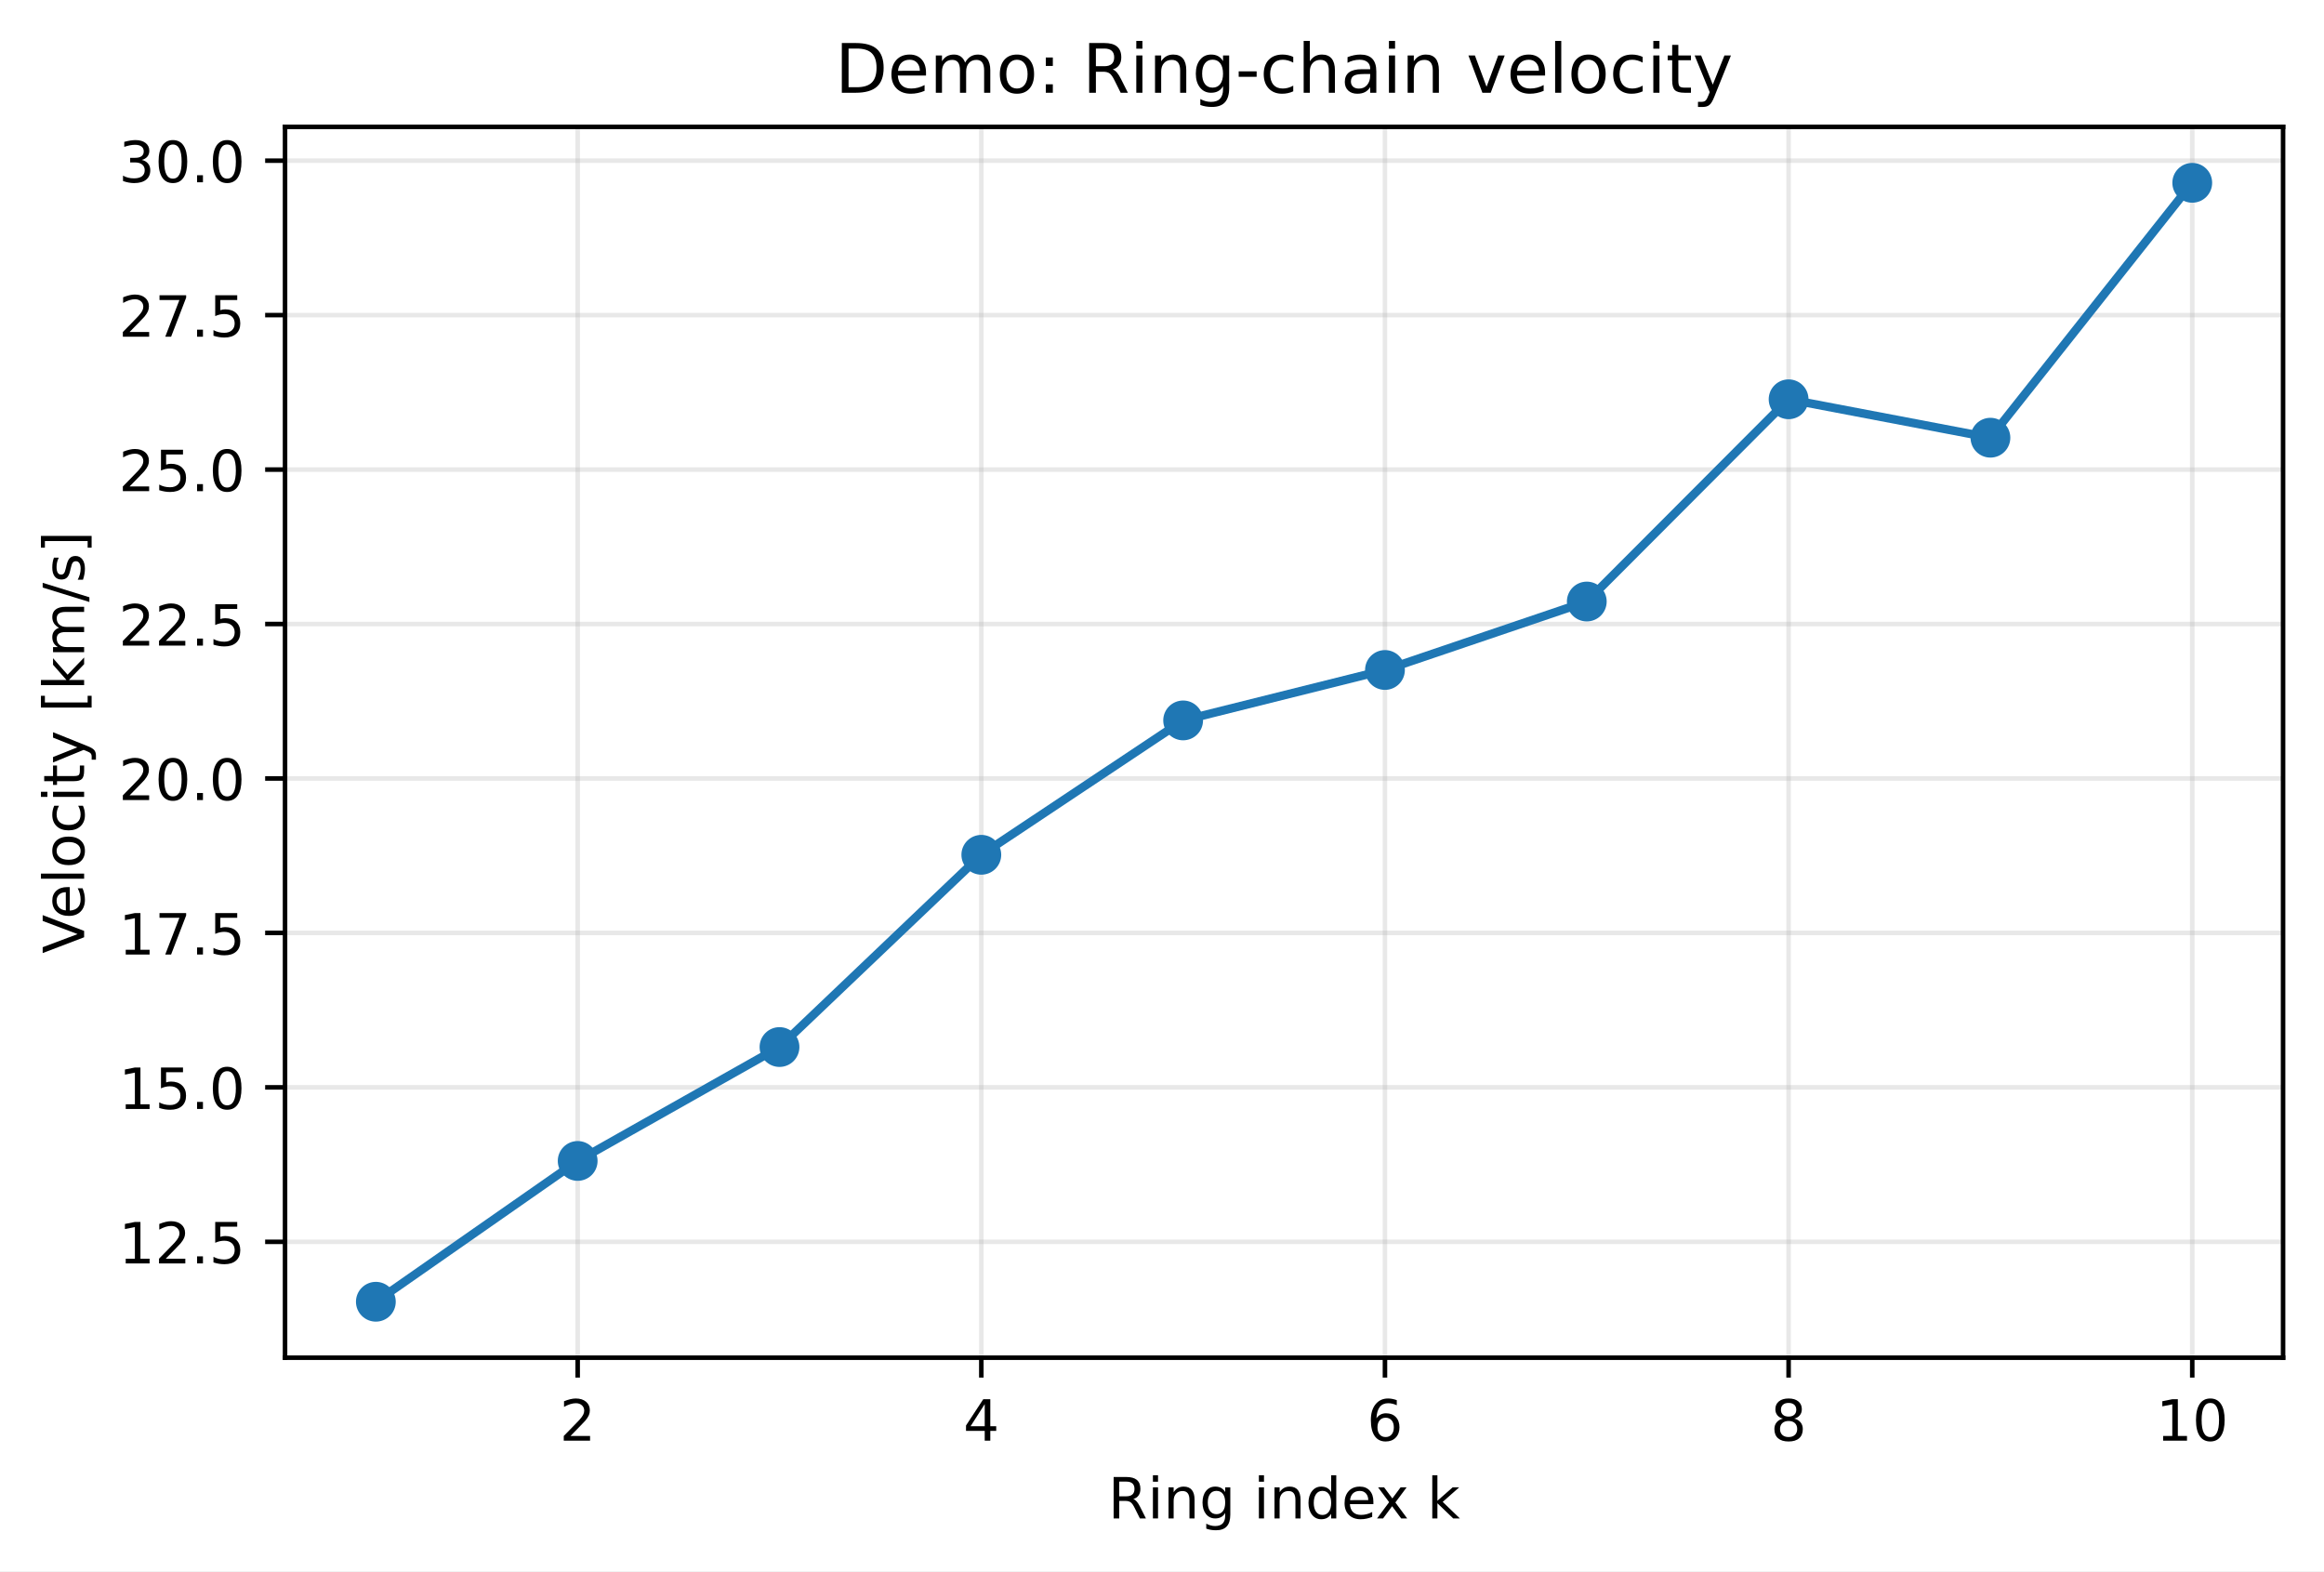
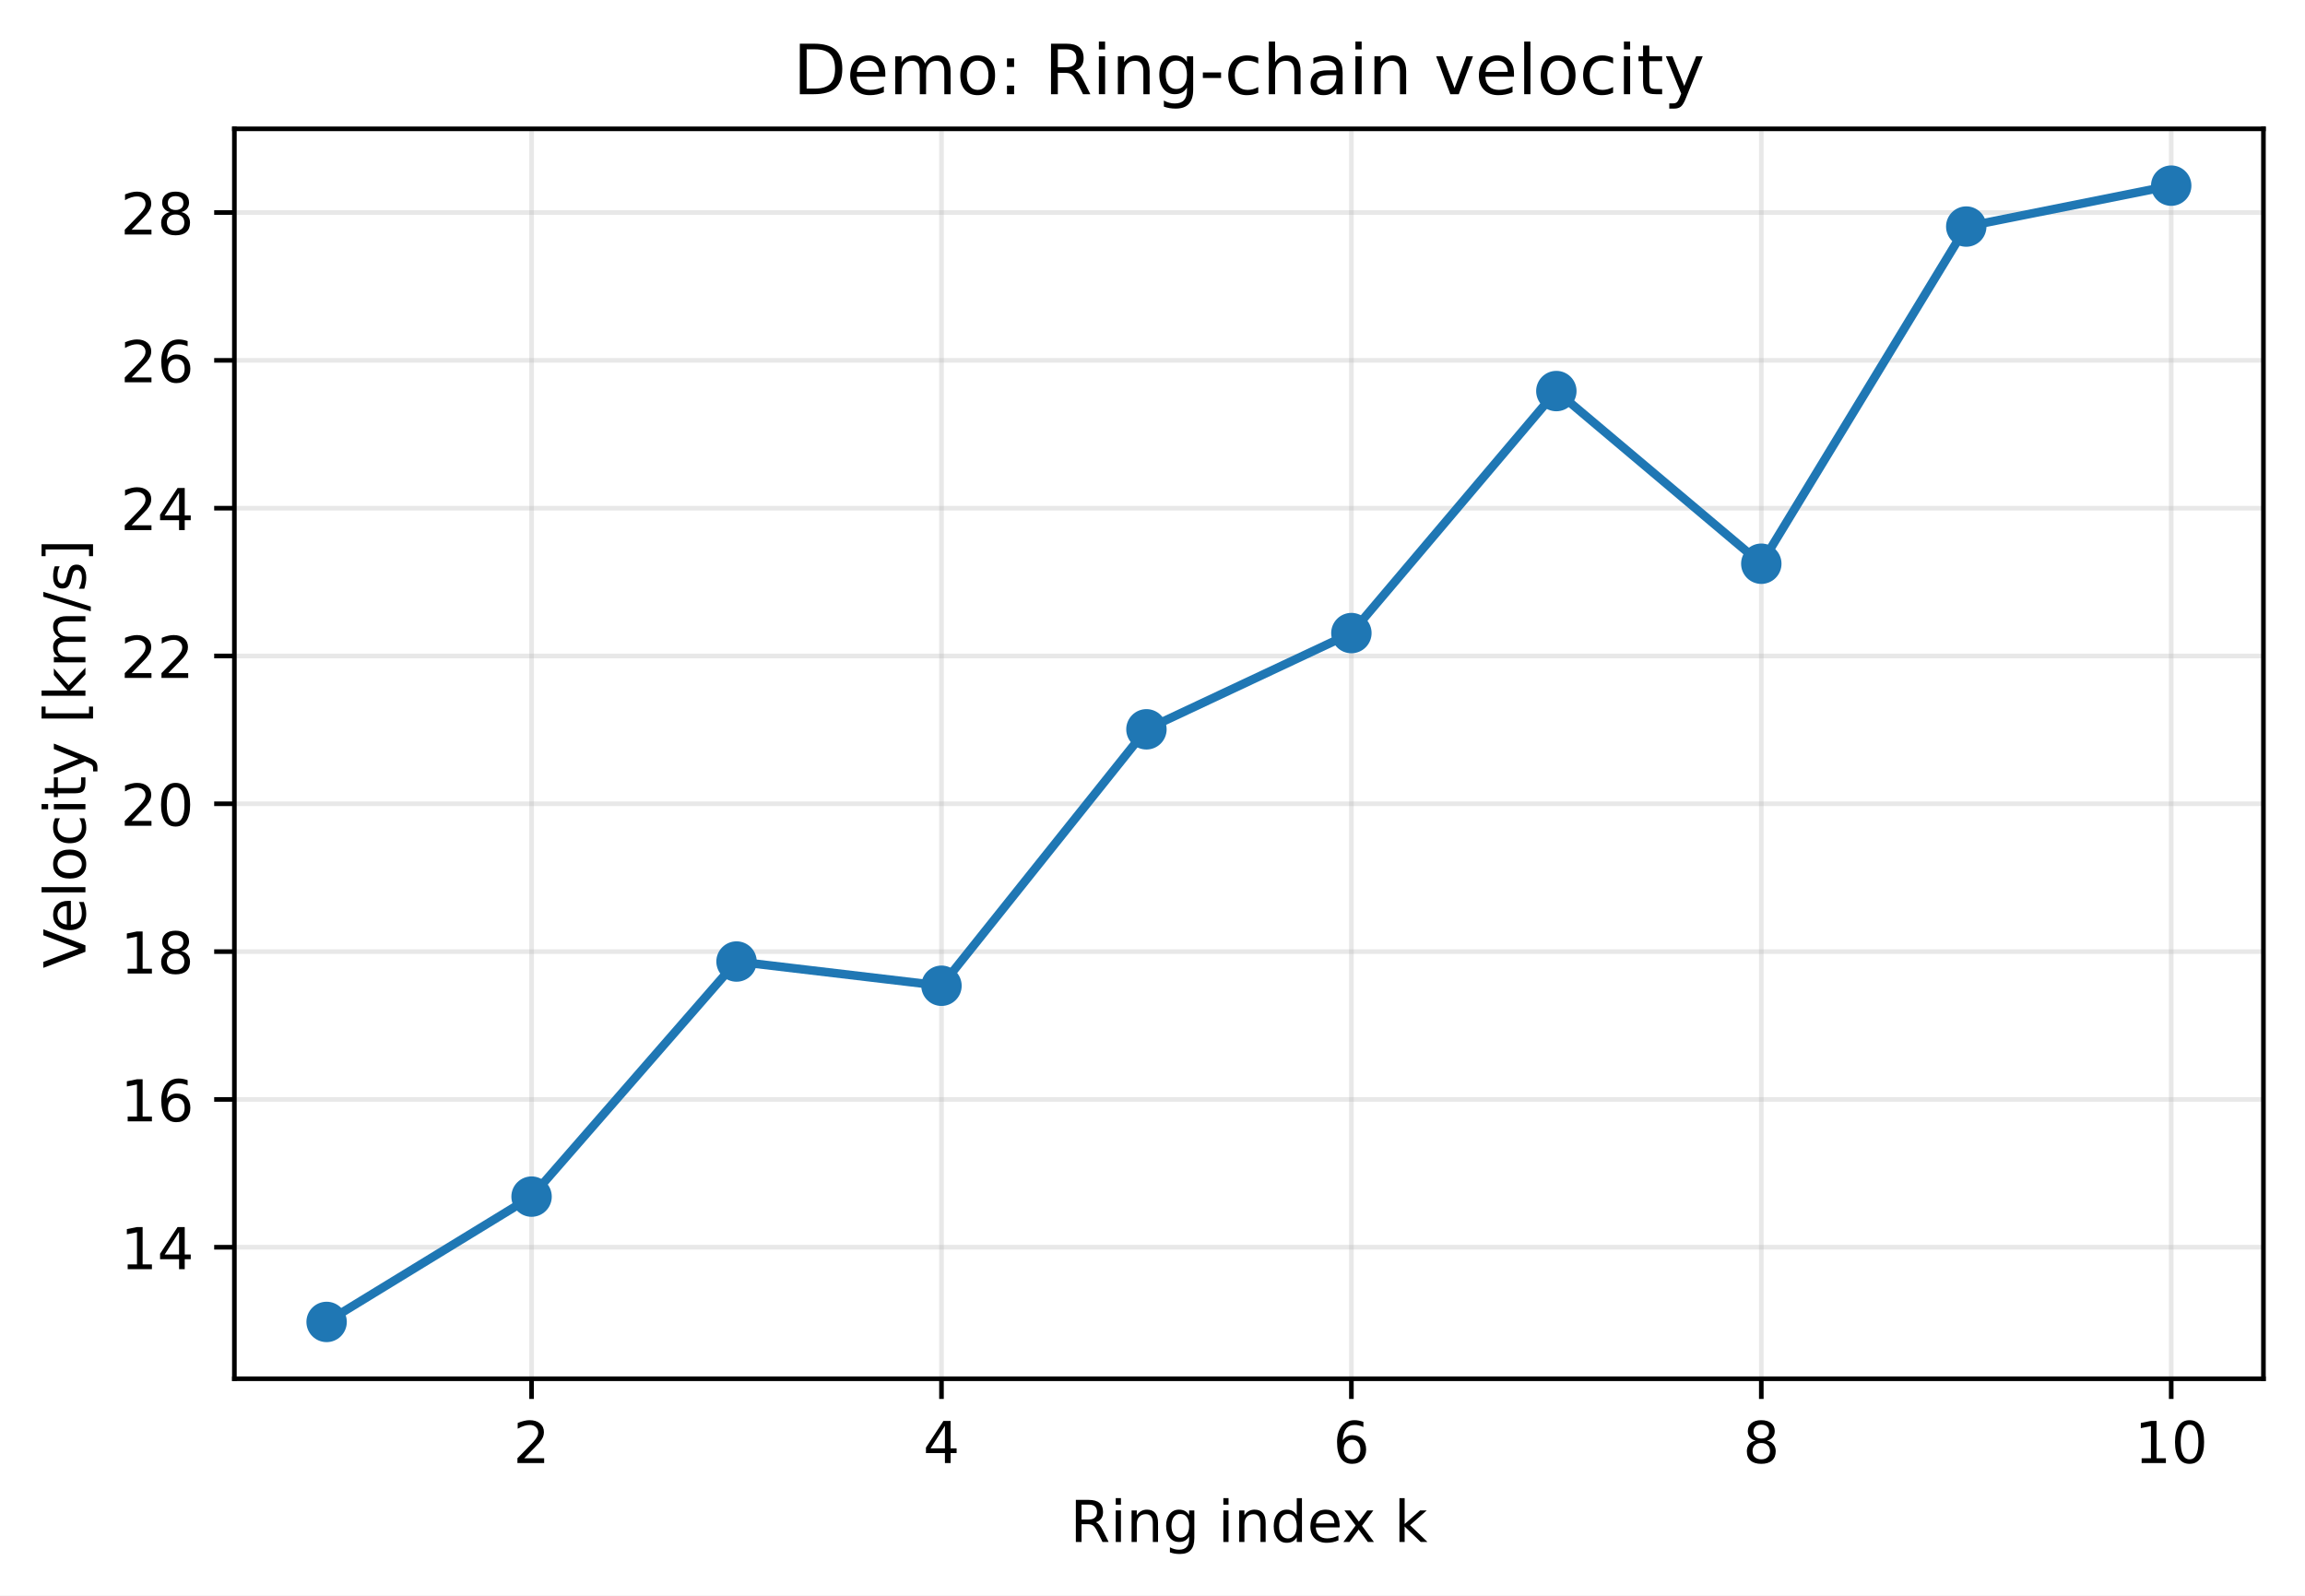
- <svg xmlns="http://www.w3.org/2000/svg" xmlns:xlink="http://www.w3.org/1999/xlink" width="408.84pt" height="276.396pt" viewBox="0 0 408.84 276.396" version="1.1">
+ <svg xmlns="http://www.w3.org/2000/svg" xmlns:xlink="http://www.w3.org/1999/xlink" width="399.299pt" height="276.396pt" viewBox="0 0 399.299 276.396" version="1.1">
  <defs>
    <style type="text/css">*{stroke-linejoin: round; stroke-linecap: butt}</style>
  </defs>
  <g id="figure_1">
    <g id="patch_1">
-       <path d="M 0 276.396  L 408.84 276.396  L 408.84 0  L 0 0  z " style="fill: #ffffff" />
+       <path d="M 0 276.396  L 399.299 276.396  L 399.299 0  L 0 0  z " style="fill: #ffffff" />
    </g>
    <g id="axes_1">
      <g id="patch_2">
-         <path d="M 50.144 238.84  L 401.64 238.84  L 401.64 22.318  L 50.144 22.318  z " style="fill: #ffffff" />
+         <path d="M 40.603 238.84  L 392.099 238.84  L 392.099 22.318  L 40.603 22.318  z " style="fill: #ffffff" />
      </g>
      <g id="matplotlib.axis_1">
        <g id="xtick_1">
          <g id="line2d_1">
-             <path d="M 101.625 238.84  L 101.625 22.318  " clip-path="url(#pa700473823)" style="fill: none; stroke: #b0b0b0; stroke-opacity: 0.3; stroke-width: 0.8; stroke-linecap: square" />
+             <path d="M 92.085 238.84  L 92.085 22.318  " clip-path="url(#p9fbca613fb)" style="fill: none; stroke: #b0b0b0; stroke-opacity: 0.3; stroke-width: 0.8; stroke-linecap: square" />
          </g>
          <g id="line2d_2">
            <defs>
-               <path id="mc3b7e696bf" d="M 0 0  L 0 3.5  " style="stroke: #000000; stroke-width: 0.8" />
+               <path id="m6b1c824177" d="M 0 0  L 0 3.5  " style="stroke: #000000; stroke-width: 0.8" />
            </defs>
            <g>
-               <use xlink:href="#mc3b7e696bf" x="101.625" y="238.84" style="stroke: #000000; stroke-width: 0.8" />
+               <use xlink:href="#m6b1c824177" x="92.085" y="238.84" style="stroke: #000000; stroke-width: 0.8" />
            </g>
          </g>
          <g id="text_1">
-             <g transform="translate(98.44425 253.4381) scale(0.1 -0.1)">
+             <g transform="translate(88.90362 253.4381) scale(0.1 -0.1)">
              <defs>
                <path id="DejaVuSans-32" d="M 1228 531  L 3431 531  L 3431 0  L 469 0  L 469 531  Q 828 903 1448 1529  Q 2069 2156 2228 2338  Q 2531 2678 2651 2914  Q 2772 3150 2772 3378  Q 2772 3750 2511 3984  Q 2250 4219 1831 4219  Q 1534 4219 1204 4116  Q 875 4013 500 3803  L 500 4441  Q 881 4594 1212 4672  Q 1544 4750 1819 4750  Q 2544 4750 2975 4387  Q 3406 4025 3406 3419  Q 3406 3131 3298 2873  Q 3191 2616 2906 2266  Q 2828 2175 2409 1742  Q 1991 1309 1228 531  z " transform="scale(0.015625)" />
              </defs>
              <use xlink:href="#DejaVuSans-32" />
            </g>
          </g>
        </g>
        <g id="xtick_2">
          <g id="line2d_3">
-             <path d="M 172.635 238.84  L 172.635 22.318  " clip-path="url(#pa700473823)" style="fill: none; stroke: #b0b0b0; stroke-opacity: 0.3; stroke-width: 0.8; stroke-linecap: square" />
+             <path d="M 163.094 238.84  L 163.094 22.318  " clip-path="url(#p9fbca613fb)" style="fill: none; stroke: #b0b0b0; stroke-opacity: 0.3; stroke-width: 0.8; stroke-linecap: square" />
          </g>
          <g id="line2d_4">
            <g>
-               <use xlink:href="#mc3b7e696bf" x="172.635" y="238.84" style="stroke: #000000; stroke-width: 0.8" />
+               <use xlink:href="#m6b1c824177" x="163.094" y="238.84" style="stroke: #000000; stroke-width: 0.8" />
            </g>
          </g>
          <g id="text_2">
-             <g transform="translate(169.4536 253.4381) scale(0.1 -0.1)">
+             <g transform="translate(159.9129 253.4381) scale(0.1 -0.1)">
              <defs>
                <path id="DejaVuSans-34" d="M 2419 4116  L 825 1625  L 2419 1625  L 2419 4116  z M 2253 4666  L 3047 4666  L 3047 1625  L 3713 1625  L 3713 1100  L 3047 1100  L 3047 0  L 2419 0  L 2419 1100  L 313 1100  L 313 1709  L 2253 4666  z " transform="scale(0.015625)" />
              </defs>
              <use xlink:href="#DejaVuSans-34" />
            </g>
          </g>
        </g>
        <g id="xtick_3">
          <g id="line2d_5">
-             <path d="M 243.644 238.84  L 243.644 22.318  " clip-path="url(#pa700473823)" style="fill: none; stroke: #b0b0b0; stroke-opacity: 0.3; stroke-width: 0.8; stroke-linecap: square" />
+             <path d="M 234.103 238.84  L 234.103 22.318  " clip-path="url(#p9fbca613fb)" style="fill: none; stroke: #b0b0b0; stroke-opacity: 0.3; stroke-width: 0.8; stroke-linecap: square" />
          </g>
          <g id="line2d_6">
            <g>
-               <use xlink:href="#mc3b7e696bf" x="243.644" y="238.84" style="stroke: #000000; stroke-width: 0.8" />
+               <use xlink:href="#m6b1c824177" x="234.103" y="238.84" style="stroke: #000000; stroke-width: 0.8" />
            </g>
          </g>
          <g id="text_3">
-             <g transform="translate(240.4629 253.4381) scale(0.1 -0.1)">
+             <g transform="translate(230.9222 253.4381) scale(0.1 -0.1)">
              <defs>
                <path id="DejaVuSans-36" d="M 2113 2584  Q 1688 2584 1439 2293  Q 1191 2003 1191 1497  Q 1191 994 1439 701  Q 1688 409 2113 409  Q 2538 409 2786 701  Q 3034 994 3034 1497  Q 3034 2003 2786 2293  Q 2538 2584 2113 2584  z M 3366 4563  L 3366 3988  Q 3128 4100 2886 4159  Q 2644 4219 2406 4219  Q 1781 4219 1451 3797  Q 1122 3375 1075 2522  Q 1259 2794 1537 2939  Q 1816 3084 2150 3084  Q 2853 3084 3261 2657  Q 3669 2231 3669 1497  Q 3669 778 3244 343  Q 2819 -91 2113 -91  Q 1303 -91 875 529  Q 447 1150 447 2328  Q 447 3434 972 4092  Q 1497 4750 2381 4750  Q 2619 4750 2861 4703  Q 3103 4656 3366 4563  z " transform="scale(0.015625)" />
              </defs>
              <use xlink:href="#DejaVuSans-36" />
            </g>
          </g>
        </g>
        <g id="xtick_4">
          <g id="line2d_7">
-             <path d="M 314.653 238.84  L 314.653 22.318  " clip-path="url(#pa700473823)" style="fill: none; stroke: #b0b0b0; stroke-opacity: 0.3; stroke-width: 0.8; stroke-linecap: square" />
+             <path d="M 305.113 238.84  L 305.113 22.318  " clip-path="url(#p9fbca613fb)" style="fill: none; stroke: #b0b0b0; stroke-opacity: 0.3; stroke-width: 0.8; stroke-linecap: square" />
          </g>
          <g id="line2d_8">
            <g>
-               <use xlink:href="#mc3b7e696bf" x="314.653" y="238.84" style="stroke: #000000; stroke-width: 0.8" />
+               <use xlink:href="#m6b1c824177" x="305.113" y="238.84" style="stroke: #000000; stroke-width: 0.8" />
            </g>
          </g>
          <g id="text_4">
-             <g transform="translate(311.4722 253.4381) scale(0.1 -0.1)">
+             <g transform="translate(301.9315 253.4381) scale(0.1 -0.1)">
              <defs>
                <path id="DejaVuSans-38" d="M 2034 2216  Q 1584 2216 1326 1975  Q 1069 1734 1069 1313  Q 1069 891 1326 650  Q 1584 409 2034 409  Q 2484 409 2743 651  Q 3003 894 3003 1313  Q 3003 1734 2745 1975  Q 2488 2216 2034 2216  z M 1403 2484  Q 997 2584 770 2862  Q 544 3141 544 3541  Q 544 4100 942 4425  Q 1341 4750 2034 4750  Q 2731 4750 3128 4425  Q 3525 4100 3525 3541  Q 3525 3141 3298 2862  Q 3072 2584 2669 2484  Q 3125 2378 3379 2068  Q 3634 1759 3634 1313  Q 3634 634 3220 271  Q 2806 -91 2034 -91  Q 1263 -91 848 271  Q 434 634 434 1313  Q 434 1759 690 2068  Q 947 2378 1403 2484  z M 1172 3481  Q 1172 3119 1398 2916  Q 1625 2713 2034 2713  Q 2441 2713 2670 2916  Q 2900 3119 2900 3481  Q 2900 3844 2670 4047  Q 2441 4250 2034 4250  Q 1625 4250 1398 4047  Q 1172 3844 1172 3481  z " transform="scale(0.015625)" />
              </defs>
              <use xlink:href="#DejaVuSans-38" />
            </g>
          </g>
        </g>
        <g id="xtick_5">
          <g id="line2d_9">
-             <path d="M 385.663 238.84  L 385.663 22.318  " clip-path="url(#pa700473823)" style="fill: none; stroke: #b0b0b0; stroke-opacity: 0.3; stroke-width: 0.8; stroke-linecap: square" />
+             <path d="M 376.122 238.84  L 376.122 22.318  " clip-path="url(#p9fbca613fb)" style="fill: none; stroke: #b0b0b0; stroke-opacity: 0.3; stroke-width: 0.8; stroke-linecap: square" />
          </g>
          <g id="line2d_10">
            <g>
-               <use xlink:href="#mc3b7e696bf" x="385.663" y="238.84" style="stroke: #000000; stroke-width: 0.8" />
+               <use xlink:href="#m6b1c824177" x="376.122" y="238.84" style="stroke: #000000; stroke-width: 0.8" />
            </g>
          </g>
          <g id="text_5">
-             <g transform="translate(379.3002 253.4381) scale(0.1 -0.1)">
+             <g transform="translate(369.7596 253.4381) scale(0.1 -0.1)">
              <defs>
                <path id="DejaVuSans-31" d="M 794 531  L 1825 531  L 1825 4091  L 703 3866  L 703 4441  L 1819 4666  L 2450 4666  L 2450 531  L 3481 531  L 3481 0  L 794 0  L 794 531  z " transform="scale(0.015625)" />
                <path id="DejaVuSans-30" d="M 2034 4250  Q 1547 4250 1301 3770  Q 1056 3291 1056 2328  Q 1056 1369 1301 889  Q 1547 409 2034 409  Q 2525 409 2770 889  Q 3016 1369 3016 2328  Q 3016 3291 2770 3770  Q 2525 4250 2034 4250  z M 2034 4750  Q 2819 4750 3233 4129  Q 3647 3509 3647 2328  Q 3647 1150 3233 529  Q 2819 -91 2034 -91  Q 1250 -91 836 529  Q 422 1150 422 2328  Q 422 3509 836 4129  Q 1250 4750 2034 4750  z " transform="scale(0.015625)" />
              </defs>
              <use xlink:href="#DejaVuSans-31" />
              <use xlink:href="#DejaVuSans-30" transform="translate(63.62305 0)" />
            </g>
          </g>
        </g>
        <g id="text_6">
-           <g transform="translate(194.9316 267.1163) scale(0.1 -0.1)">
+           <g transform="translate(185.391 267.1163) scale(0.1 -0.1)">
            <defs>
              <path id="DejaVuSans-52" d="M 2841 2188  Q 3044 2119 3236 1894  Q 3428 1669 3622 1275  L 4263 0  L 3584 0  L 2988 1197  Q 2756 1666 2539 1819  Q 2322 1972 1947 1972  L 1259 1972  L 1259 0  L 628 0  L 628 4666  L 2053 4666  Q 2853 4666 3247 4331  Q 3641 3997 3641 3322  Q 3641 2881 3436 2590  Q 3231 2300 2841 2188  z M 1259 4147  L 1259 2491  L 2053 2491  Q 2509 2491 2742 2702  Q 2975 2913 2975 3322  Q 2975 3731 2742 3939  Q 2509 4147 2053 4147  L 1259 4147  z " transform="scale(0.015625)" />
              <path id="DejaVuSans-69" d="M 603 3500  L 1178 3500  L 1178 0  L 603 0  L 603 3500  z M 603 4863  L 1178 4863  L 1178 4134  L 603 4134  L 603 4863  z " transform="scale(0.015625)" />
              <path id="DejaVuSans-6e" d="M 3513 2113  L 3513 0  L 2938 0  L 2938 2094  Q 2938 2591 2744 2837  Q 2550 3084 2163 3084  Q 1697 3084 1428 2787  Q 1159 2491 1159 1978  L 1159 0  L 581 0  L 581 3500  L 1159 3500  L 1159 2956  Q 1366 3272 1645 3428  Q 1925 3584 2291 3584  Q 2894 3584 3203 3211  Q 3513 2838 3513 2113  z " transform="scale(0.015625)" />
              <path id="DejaVuSans-67" d="M 2906 1791  Q 2906 2416 2648 2759  Q 2391 3103 1925 3103  Q 1463 3103 1205 2759  Q 947 2416 947 1791  Q 947 1169 1205 825  Q 1463 481 1925 481  Q 2391 481 2648 825  Q 2906 1169 2906 1791  z M 3481 434  Q 3481 -459 3084 -895  Q 2688 -1331 1869 -1331  Q 1566 -1331 1297 -1286  Q 1028 -1241 775 -1147  L 775 -588  Q 1028 -725 1275 -790  Q 1522 -856 1778 -856  Q 2344 -856 2625 -561  Q 2906 -266 2906 331  L 2906 616  Q 2728 306 2450 153  Q 2172 0 1784 0  Q 1141 0 747 490  Q 353 981 353 1791  Q 353 2603 747 3093  Q 1141 3584 1784 3584  Q 2172 3584 2450 3431  Q 2728 3278 2906 2969  L 2906 3500  L 3481 3500  L 3481 434  z " transform="scale(0.015625)" />
              <path id="DejaVuSans-20" transform="scale(0.015625)" />
              <path id="DejaVuSans-64" d="M 2906 2969  L 2906 4863  L 3481 4863  L 3481 0  L 2906 0  L 2906 525  Q 2725 213 2448 61  Q 2172 -91 1784 -91  Q 1150 -91 751 415  Q 353 922 353 1747  Q 353 2572 751 3078  Q 1150 3584 1784 3584  Q 2172 3584 2448 3432  Q 2725 3281 2906 2969  z M 947 1747  Q 947 1113 1208 752  Q 1469 391 1925 391  Q 2381 391 2643 752  Q 2906 1113 2906 1747  Q 2906 2381 2643 2742  Q 2381 3103 1925 3103  Q 1469 3103 1208 2742  Q 947 2381 947 1747  z " transform="scale(0.015625)" />
              <path id="DejaVuSans-65" d="M 3597 1894  L 3597 1613  L 953 1613  Q 991 1019 1311 708  Q 1631 397 2203 397  Q 2534 397 2845 478  Q 3156 559 3463 722  L 3463 178  Q 3153 47 2828 -22  Q 2503 -91 2169 -91  Q 1331 -91 842 396  Q 353 884 353 1716  Q 353 2575 817 3079  Q 1281 3584 2069 3584  Q 2775 3584 3186 3129  Q 3597 2675 3597 1894  z M 3022 2063  Q 3016 2534 2758 2815  Q 2500 3097 2075 3097  Q 1594 3097 1305 2825  Q 1016 2553 972 2059  L 3022 2063  z " transform="scale(0.015625)" />
              <path id="DejaVuSans-78" d="M 3513 3500  L 2247 1797  L 3578 0  L 2900 0  L 1881 1375  L 863 0  L 184 0  L 1544 1831  L 300 3500  L 978 3500  L 1906 2253  L 2834 3500  L 3513 3500  z " transform="scale(0.015625)" />
              <path id="DejaVuSans-6b" d="M 581 4863  L 1159 4863  L 1159 1991  L 2875 3500  L 3609 3500  L 1753 1863  L 3688 0  L 2938 0  L 1159 1709  L 1159 0  L 581 0  L 581 4863  z " transform="scale(0.015625)" />
            </defs>
            <use xlink:href="#DejaVuSans-52" />
            <use xlink:href="#DejaVuSans-69" transform="translate(69.48242 0)" />
            <use xlink:href="#DejaVuSans-6e" transform="translate(97.26562 0)" />
            <use xlink:href="#DejaVuSans-67" transform="translate(160.6445 0)" />
            <use xlink:href="#DejaVuSans-20" transform="translate(224.1211 0)" />
            <use xlink:href="#DejaVuSans-69" transform="translate(255.9082 0)" />
            <use xlink:href="#DejaVuSans-6e" transform="translate(283.6914 0)" />
            <use xlink:href="#DejaVuSans-64" transform="translate(347.0703 0)" />
            <use xlink:href="#DejaVuSans-65" transform="translate(410.5469 0)" />
            <use xlink:href="#DejaVuSans-78" transform="translate(470.3203 0)" />
            <use xlink:href="#DejaVuSans-20" transform="translate(529.5 0)" />
            <use xlink:href="#DejaVuSans-6b" transform="translate(561.2871 0)" />
          </g>
        </g>
      </g>
      <g id="matplotlib.axis_2">
        <g id="ytick_1">
          <g id="line2d_11">
-             <path d="M 50.144 218.454  L 401.64 218.454  " clip-path="url(#pa700473823)" style="fill: none; stroke: #b0b0b0; stroke-opacity: 0.3; stroke-width: 0.8; stroke-linecap: square" />
+             <path d="M 40.603 216.058  L 392.099 216.058  " clip-path="url(#p9fbca613fb)" style="fill: none; stroke: #b0b0b0; stroke-opacity: 0.3; stroke-width: 0.8; stroke-linecap: square" />
          </g>
          <g id="line2d_12">
            <defs>
-               <path id="m681061e284" d="M 0 0  L -3.5 0  " style="stroke: #000000; stroke-width: 0.8" />
+               <path id="m871711aeae" d="M 0 0  L -3.5 0  " style="stroke: #000000; stroke-width: 0.8" />
            </defs>
            <g>
-               <use xlink:href="#m681061e284" x="50.144" y="218.454" style="stroke: #000000; stroke-width: 0.8" />
+               <use xlink:href="#m871711aeae" x="40.603" y="216.058" style="stroke: #000000; stroke-width: 0.8" />
            </g>
          </g>
          <g id="text_7">
-             <g transform="translate(20.87813 222.2533) scale(0.1 -0.1)">
-               <defs>
-                 <path id="DejaVuSans-2e" d="M 684 794  L 1344 794  L 1344 0  L 684 0  L 684 794  z " transform="scale(0.015625)" />
-                 <path id="DejaVuSans-35" d="M 691 4666  L 3169 4666  L 3169 4134  L 1269 4134  L 1269 2991  Q 1406 3038 1543 3061  Q 1681 3084 1819 3084  Q 2600 3084 3056 2656  Q 3513 2228 3513 1497  Q 3513 744 3044 326  Q 2575 -91 1722 -91  Q 1428 -91 1123 -41  Q 819 9 494 109  L 494 744  Q 775 591 1075 516  Q 1375 441 1709 441  Q 2250 441 2565 725  Q 2881 1009 2881 1497  Q 2881 1984 2565 2268  Q 2250 2553 1709 2553  Q 1456 2553 1204 2497  Q 953 2441 691 2322  L 691 4666  z " transform="scale(0.015625)" />
-               </defs>
+             <g transform="translate(20.87813 219.8573) scale(0.1 -0.1)">
              <use xlink:href="#DejaVuSans-31" />
-               <use xlink:href="#DejaVuSans-32" transform="translate(63.62305 0)" />
-               <use xlink:href="#DejaVuSans-2e" transform="translate(127.2461 0)" />
-               <use xlink:href="#DejaVuSans-35" transform="translate(159.0332 0)" />
+               <use xlink:href="#DejaVuSans-34" transform="translate(63.62305 0)" />
            </g>
          </g>
        </g>
        <g id="ytick_2">
          <g id="line2d_13">
-             <path d="M 50.144 191.284  L 401.64 191.284  " clip-path="url(#pa700473823)" style="fill: none; stroke: #b0b0b0; stroke-opacity: 0.3; stroke-width: 0.8; stroke-linecap: square" />
+             <path d="M 40.603 190.452  L 392.099 190.452  " clip-path="url(#p9fbca613fb)" style="fill: none; stroke: #b0b0b0; stroke-opacity: 0.3; stroke-width: 0.8; stroke-linecap: square" />
          </g>
          <g id="line2d_14">
            <g>
-               <use xlink:href="#m681061e284" x="50.144" y="191.284" style="stroke: #000000; stroke-width: 0.8" />
+               <use xlink:href="#m871711aeae" x="40.603" y="190.452" style="stroke: #000000; stroke-width: 0.8" />
            </g>
          </g>
          <g id="text_8">
-             <g transform="translate(20.87813 195.0836) scale(0.1 -0.1)">
+             <g transform="translate(20.87813 194.2516) scale(0.1 -0.1)">
              <use xlink:href="#DejaVuSans-31" />
-               <use xlink:href="#DejaVuSans-35" transform="translate(63.62305 0)" />
-               <use xlink:href="#DejaVuSans-2e" transform="translate(127.2461 0)" />
-               <use xlink:href="#DejaVuSans-30" transform="translate(159.0332 0)" />
+               <use xlink:href="#DejaVuSans-36" transform="translate(63.62305 0)" />
            </g>
          </g>
        </g>
        <g id="ytick_3">
          <g id="line2d_15">
-             <path d="M 50.144 164.115  L 401.64 164.115  " clip-path="url(#pa700473823)" style="fill: none; stroke: #b0b0b0; stroke-opacity: 0.3; stroke-width: 0.8; stroke-linecap: square" />
+             <path d="M 40.603 164.847  L 392.099 164.847  " clip-path="url(#p9fbca613fb)" style="fill: none; stroke: #b0b0b0; stroke-opacity: 0.3; stroke-width: 0.8; stroke-linecap: square" />
          </g>
          <g id="line2d_16">
            <g>
-               <use xlink:href="#m681061e284" x="50.144" y="164.115" style="stroke: #000000; stroke-width: 0.8" />
+               <use xlink:href="#m871711aeae" x="40.603" y="164.847" style="stroke: #000000; stroke-width: 0.8" />
            </g>
          </g>
          <g id="text_9">
-             <g transform="translate(20.87813 167.914) scale(0.1 -0.1)">
-               <defs>
-                 <path id="DejaVuSans-37" d="M 525 4666  L 3525 4666  L 3525 4397  L 1831 0  L 1172 0  L 2766 4134  L 525 4134  L 525 4666  z " transform="scale(0.015625)" />
-               </defs>
+             <g transform="translate(20.87813 168.6459) scale(0.1 -0.1)">
              <use xlink:href="#DejaVuSans-31" />
-               <use xlink:href="#DejaVuSans-37" transform="translate(63.62305 0)" />
-               <use xlink:href="#DejaVuSans-2e" transform="translate(127.2461 0)" />
-               <use xlink:href="#DejaVuSans-35" transform="translate(159.0332 0)" />
+               <use xlink:href="#DejaVuSans-38" transform="translate(63.62305 0)" />
            </g>
          </g>
        </g>
        <g id="ytick_4">
          <g id="line2d_17">
-             <path d="M 50.144 136.945  L 401.64 136.945  " clip-path="url(#pa700473823)" style="fill: none; stroke: #b0b0b0; stroke-opacity: 0.3; stroke-width: 0.8; stroke-linecap: square" />
+             <path d="M 40.603 139.241  L 392.099 139.241  " clip-path="url(#p9fbca613fb)" style="fill: none; stroke: #b0b0b0; stroke-opacity: 0.3; stroke-width: 0.8; stroke-linecap: square" />
          </g>
          <g id="line2d_18">
            <g>
-               <use xlink:href="#m681061e284" x="50.144" y="136.945" style="stroke: #000000; stroke-width: 0.8" />
+               <use xlink:href="#m871711aeae" x="40.603" y="139.241" style="stroke: #000000; stroke-width: 0.8" />
            </g>
          </g>
          <g id="text_10">
-             <g transform="translate(20.87813 140.7443) scale(0.1 -0.1)">
+             <g transform="translate(20.87813 143.0402) scale(0.1 -0.1)">
              <use xlink:href="#DejaVuSans-32" />
              <use xlink:href="#DejaVuSans-30" transform="translate(63.62305 0)" />
-               <use xlink:href="#DejaVuSans-2e" transform="translate(127.2461 0)" />
-               <use xlink:href="#DejaVuSans-30" transform="translate(159.0332 0)" />
            </g>
          </g>
        </g>
        <g id="ytick_5">
          <g id="line2d_19">
-             <path d="M 50.144 109.775  L 401.64 109.775  " clip-path="url(#pa700473823)" style="fill: none; stroke: #b0b0b0; stroke-opacity: 0.3; stroke-width: 0.8; stroke-linecap: square" />
+             <path d="M 40.603 113.635  L 392.099 113.635  " clip-path="url(#p9fbca613fb)" style="fill: none; stroke: #b0b0b0; stroke-opacity: 0.3; stroke-width: 0.8; stroke-linecap: square" />
          </g>
          <g id="line2d_20">
            <g>
-               <use xlink:href="#m681061e284" x="50.144" y="109.775" style="stroke: #000000; stroke-width: 0.8" />
+               <use xlink:href="#m871711aeae" x="40.603" y="113.635" style="stroke: #000000; stroke-width: 0.8" />
            </g>
          </g>
          <g id="text_11">
-             <g transform="translate(20.87813 113.5746) scale(0.1 -0.1)">
+             <g transform="translate(20.87813 117.4345) scale(0.1 -0.1)">
              <use xlink:href="#DejaVuSans-32" />
              <use xlink:href="#DejaVuSans-32" transform="translate(63.62305 0)" />
-               <use xlink:href="#DejaVuSans-2e" transform="translate(127.2461 0)" />
-               <use xlink:href="#DejaVuSans-35" transform="translate(159.0332 0)" />
            </g>
          </g>
        </g>
        <g id="ytick_6">
          <g id="line2d_21">
-             <path d="M 50.144 82.606  L 401.64 82.606  " clip-path="url(#pa700473823)" style="fill: none; stroke: #b0b0b0; stroke-opacity: 0.3; stroke-width: 0.8; stroke-linecap: square" />
+             <path d="M 40.603 88.03  L 392.099 88.03  " clip-path="url(#p9fbca613fb)" style="fill: none; stroke: #b0b0b0; stroke-opacity: 0.3; stroke-width: 0.8; stroke-linecap: square" />
          </g>
          <g id="line2d_22">
            <g>
-               <use xlink:href="#m681061e284" x="50.144" y="82.606" style="stroke: #000000; stroke-width: 0.8" />
+               <use xlink:href="#m871711aeae" x="40.603" y="88.03" style="stroke: #000000; stroke-width: 0.8" />
            </g>
          </g>
          <g id="text_12">
-             <g transform="translate(20.87813 86.40498) scale(0.1 -0.1)">
-               <use xlink:href="#DejaVuSans-32" />
-               <use xlink:href="#DejaVuSans-35" transform="translate(63.62305 0)" />
-               <use xlink:href="#DejaVuSans-2e" transform="translate(127.2461 0)" />
-               <use xlink:href="#DejaVuSans-30" transform="translate(159.0332 0)" />
+             <g transform="translate(20.87813 91.82878) scale(0.1 -0.1)">
+               <use xlink:href="#DejaVuSans-32" />
+               <use xlink:href="#DejaVuSans-34" transform="translate(63.62305 0)" />
            </g>
          </g>
        </g>
        <g id="ytick_7">
          <g id="line2d_23">
-             <path d="M 50.144 55.436  L 401.64 55.436  " clip-path="url(#pa700473823)" style="fill: none; stroke: #b0b0b0; stroke-opacity: 0.3; stroke-width: 0.8; stroke-linecap: square" />
+             <path d="M 40.603 62.424  L 392.099 62.424  " clip-path="url(#p9fbca613fb)" style="fill: none; stroke: #b0b0b0; stroke-opacity: 0.3; stroke-width: 0.8; stroke-linecap: square" />
          </g>
          <g id="line2d_24">
            <g>
-               <use xlink:href="#m681061e284" x="50.144" y="55.436" style="stroke: #000000; stroke-width: 0.8" />
+               <use xlink:href="#m871711aeae" x="40.603" y="62.424" style="stroke: #000000; stroke-width: 0.8" />
            </g>
          </g>
          <g id="text_13">
-             <g transform="translate(20.87813 59.23532) scale(0.1 -0.1)">
-               <use xlink:href="#DejaVuSans-32" />
-               <use xlink:href="#DejaVuSans-37" transform="translate(63.62305 0)" />
-               <use xlink:href="#DejaVuSans-2e" transform="translate(127.2461 0)" />
-               <use xlink:href="#DejaVuSans-35" transform="translate(159.0332 0)" />
+             <g transform="translate(20.87813 66.22307) scale(0.1 -0.1)">
+               <use xlink:href="#DejaVuSans-32" />
+               <use xlink:href="#DejaVuSans-36" transform="translate(63.62305 0)" />
            </g>
          </g>
        </g>
        <g id="ytick_8">
          <g id="line2d_25">
-             <path d="M 50.144 28.266  L 401.64 28.266  " clip-path="url(#pa700473823)" style="fill: none; stroke: #b0b0b0; stroke-opacity: 0.3; stroke-width: 0.8; stroke-linecap: square" />
+             <path d="M 40.603 36.818  L 392.099 36.818  " clip-path="url(#p9fbca613fb)" style="fill: none; stroke: #b0b0b0; stroke-opacity: 0.3; stroke-width: 0.8; stroke-linecap: square" />
          </g>
          <g id="line2d_26">
            <g>
-               <use xlink:href="#m681061e284" x="50.144" y="28.266" style="stroke: #000000; stroke-width: 0.8" />
+               <use xlink:href="#m871711aeae" x="40.603" y="36.818" style="stroke: #000000; stroke-width: 0.8" />
            </g>
          </g>
          <g id="text_14">
-             <g transform="translate(20.87813 32.06565) scale(0.1 -0.1)">
-               <defs>
-                 <path id="DejaVuSans-33" d="M 2597 2516  Q 3050 2419 3304 2112  Q 3559 1806 3559 1356  Q 3559 666 3084 287  Q 2609 -91 1734 -91  Q 1441 -91 1130 -33  Q 819 25 488 141  L 488 750  Q 750 597 1062 519  Q 1375 441 1716 441  Q 2309 441 2620 675  Q 2931 909 2931 1356  Q 2931 1769 2642 2001  Q 2353 2234 1838 2234  L 1294 2234  L 1294 2753  L 1863 2753  Q 2328 2753 2575 2939  Q 2822 3125 2822 3475  Q 2822 3834 2567 4026  Q 2313 4219 1838 4219  Q 1578 4219 1281 4162  Q 984 4106 628 3988  L 628 4550  Q 988 4650 1302 4700  Q 1616 4750 1894 4750  Q 2613 4750 3031 4423  Q 3450 4097 3450 3541  Q 3450 3153 3228 2886  Q 3006 2619 2597 2516  z " transform="scale(0.015625)" />
-               </defs>
-               <use xlink:href="#DejaVuSans-33" />
-               <use xlink:href="#DejaVuSans-30" transform="translate(63.62305 0)" />
-               <use xlink:href="#DejaVuSans-2e" transform="translate(127.2461 0)" />
-               <use xlink:href="#DejaVuSans-30" transform="translate(159.0332 0)" />
+             <g transform="translate(20.87813 40.61736) scale(0.1 -0.1)">
+               <use xlink:href="#DejaVuSans-32" />
+               <use xlink:href="#DejaVuSans-38" transform="translate(63.62305 0)" />
            </g>
          </g>
        </g>
        <g id="text_15">
          <g transform="translate(14.79844 167.7398) rotate(-90) scale(0.1 -0.1)">
            <defs>
              <path id="DejaVuSans-56" d="M 1831 0  L 50 4666  L 709 4666  L 2188 738  L 3669 4666  L 4325 4666  L 2547 0  L 1831 0  z " transform="scale(0.015625)" />
              <path id="DejaVuSans-6c" d="M 603 4863  L 1178 4863  L 1178 0  L 603 0  L 603 4863  z " transform="scale(0.015625)" />
              <path id="DejaVuSans-6f" d="M 1959 3097  Q 1497 3097 1228 2736  Q 959 2375 959 1747  Q 959 1119 1226 758  Q 1494 397 1959 397  Q 2419 397 2687 759  Q 2956 1122 2956 1747  Q 2956 2369 2687 2733  Q 2419 3097 1959 3097  z M 1959 3584  Q 2709 3584 3137 3096  Q 3566 2609 3566 1747  Q 3566 888 3137 398  Q 2709 -91 1959 -91  Q 1206 -91 779 398  Q 353 888 353 1747  Q 353 2609 779 3096  Q 1206 3584 1959 3584  z " transform="scale(0.015625)" />
              <path id="DejaVuSans-63" d="M 3122 3366  L 3122 2828  Q 2878 2963 2633 3030  Q 2388 3097 2138 3097  Q 1578 3097 1268 2742  Q 959 2388 959 1747  Q 959 1106 1268 751  Q 1578 397 2138 397  Q 2388 397 2633 464  Q 2878 531 3122 666  L 3122 134  Q 2881 22 2623 -34  Q 2366 -91 2075 -91  Q 1284 -91 818 406  Q 353 903 353 1747  Q 353 2603 823 3093  Q 1294 3584 2113 3584  Q 2378 3584 2631 3529  Q 2884 3475 3122 3366  z " transform="scale(0.015625)" />
              <path id="DejaVuSans-74" d="M 1172 4494  L 1172 3500  L 2356 3500  L 2356 3053  L 1172 3053  L 1172 1153  Q 1172 725 1289 603  Q 1406 481 1766 481  L 2356 481  L 2356 0  L 1766 0  Q 1100 0 847 248  Q 594 497 594 1153  L 594 3053  L 172 3053  L 172 3500  L 594 3500  L 594 4494  L 1172 4494  z " transform="scale(0.015625)" />
              <path id="DejaVuSans-79" d="M 2059 -325  Q 1816 -950 1584 -1140  Q 1353 -1331 966 -1331  L 506 -1331  L 506 -850  L 844 -850  Q 1081 -850 1212 -737  Q 1344 -625 1503 -206  L 1606 56  L 191 3500  L 800 3500  L 1894 763  L 2988 3500  L 3597 3500  L 2059 -325  z " transform="scale(0.015625)" />
              <path id="DejaVuSans-5b" d="M 550 4863  L 1875 4863  L 1875 4416  L 1125 4416  L 1125 -397  L 1875 -397  L 1875 -844  L 550 -844  L 550 4863  z " transform="scale(0.015625)" />
              <path id="DejaVuSans-6d" d="M 3328 2828  Q 3544 3216 3844 3400  Q 4144 3584 4550 3584  Q 5097 3584 5394 3201  Q 5691 2819 5691 2113  L 5691 0  L 5113 0  L 5113 2094  Q 5113 2597 4934 2840  Q 4756 3084 4391 3084  Q 3944 3084 3684 2787  Q 3425 2491 3425 1978  L 3425 0  L 2847 0  L 2847 2094  Q 2847 2600 2669 2842  Q 2491 3084 2119 3084  Q 1678 3084 1418 2786  Q 1159 2488 1159 1978  L 1159 0  L 581 0  L 581 3500  L 1159 3500  L 1159 2956  Q 1356 3278 1631 3431  Q 1906 3584 2284 3584  Q 2666 3584 2933 3390  Q 3200 3197 3328 2828  z " transform="scale(0.015625)" />
              <path id="DejaVuSans-2f" d="M 1625 4666  L 2156 4666  L 531 -594  L 0 -594  L 1625 4666  z " transform="scale(0.015625)" />
              <path id="DejaVuSans-73" d="M 2834 3397  L 2834 2853  Q 2591 2978 2328 3040  Q 2066 3103 1784 3103  Q 1356 3103 1142 2972  Q 928 2841 928 2578  Q 928 2378 1081 2264  Q 1234 2150 1697 2047  L 1894 2003  Q 2506 1872 2764 1633  Q 3022 1394 3022 966  Q 3022 478 2636 193  Q 2250 -91 1575 -91  Q 1294 -91 989 -36  Q 684 19 347 128  L 347 722  Q 666 556 975 473  Q 1284 391 1588 391  Q 1994 391 2212 530  Q 2431 669 2431 922  Q 2431 1156 2273 1281  Q 2116 1406 1581 1522  L 1381 1569  Q 847 1681 609 1914  Q 372 2147 372 2553  Q 372 3047 722 3315  Q 1072 3584 1716 3584  Q 2034 3584 2315 3537  Q 2597 3491 2834 3397  z " transform="scale(0.015625)" />
              <path id="DejaVuSans-5d" d="M 1947 4863  L 1947 -844  L 622 -844  L 622 -397  L 1369 -397  L 1369 4416  L 622 4416  L 622 4863  L 1947 4863  z " transform="scale(0.015625)" />
            </defs>
            <use xlink:href="#DejaVuSans-56" />
            <use xlink:href="#DejaVuSans-65" transform="translate(60.6582 0)" />
            <use xlink:href="#DejaVuSans-6c" transform="translate(122.1816 0)" />
            <use xlink:href="#DejaVuSans-6f" transform="translate(149.9648 0)" />
            <use xlink:href="#DejaVuSans-63" transform="translate(211.1465 0)" />
            <use xlink:href="#DejaVuSans-69" transform="translate(266.127 0)" />
            <use xlink:href="#DejaVuSans-74" transform="translate(293.9102 0)" />
            <use xlink:href="#DejaVuSans-79" transform="translate(333.1191 0)" />
            <use xlink:href="#DejaVuSans-20" transform="translate(392.2988 0)" />
            <use xlink:href="#DejaVuSans-5b" transform="translate(424.0859 0)" />
            <use xlink:href="#DejaVuSans-6b" transform="translate(463.0996 0)" />
            <use xlink:href="#DejaVuSans-6d" transform="translate(521.0098 0)" />
            <use xlink:href="#DejaVuSans-2f" transform="translate(618.4219 0)" />
            <use xlink:href="#DejaVuSans-73" transform="translate(652.1133 0)" />
            <use xlink:href="#DejaVuSans-5d" transform="translate(704.2129 0)" />
          </g>
        </g>
      </g>
      <g id="line2d_27">
-         <path d="M 66.121 228.998  L 101.625 204.227  L 137.13 184.191  L 172.635 150.372  L 208.139 126.732  L 243.644 117.862  L 279.149 105.819  L 314.653 70.24  L 350.158 76.999  L 385.663 32.16  " clip-path="url(#pa700473823)" style="fill: none; stroke: #1f77b4; stroke-width: 1.5; stroke-linecap: square" />
+         <path d="M 56.58 228.998  L 92.085 207.289  L 127.59 166.566  L 163.094 170.762  L 198.599 126.34  L 234.103 109.669  L 269.608 67.745  L 305.113 97.654  L 340.617 39.248  L 376.122 32.16  " clip-path="url(#p9fbca613fb)" style="fill: none; stroke: #1f77b4; stroke-width: 1.5; stroke-linecap: square" />
        <defs>
-           <path id="m6068edbcc0" d="M 0 3  C 0.796 3 1.559 2.684 2.121 2.121  C 2.684 1.559 3 0.796 3 0  C 3 -0.796 2.684 -1.559 2.121 -2.121  C 1.559 -2.684 0.796 -3 0 -3  C -0.796 -3 -1.559 -2.684 -2.121 -2.121  C -2.684 -1.559 -3 -0.796 -3 0  C -3 0.796 -2.684 1.559 -2.121 2.121  C -1.559 2.684 -0.796 3 0 3  z " style="stroke: #1f77b4" />
+           <path id="m09b090e85f" d="M 0 3  C 0.796 3 1.559 2.684 2.121 2.121  C 2.684 1.559 3 0.796 3 0  C 3 -0.796 2.684 -1.559 2.121 -2.121  C 1.559 -2.684 0.796 -3 0 -3  C -0.796 -3 -1.559 -2.684 -2.121 -2.121  C -2.684 -1.559 -3 -0.796 -3 0  C -3 0.796 -2.684 1.559 -2.121 2.121  C -1.559 2.684 -0.796 3 0 3  z " style="stroke: #1f77b4" />
        </defs>
-         <g clip-path="url(#pa700473823)">
-           <use xlink:href="#m6068edbcc0" x="66.121" y="228.998" style="fill: #1f77b4; stroke: #1f77b4" />
-           <use xlink:href="#m6068edbcc0" x="101.625" y="204.227" style="fill: #1f77b4; stroke: #1f77b4" />
-           <use xlink:href="#m6068edbcc0" x="137.13" y="184.191" style="fill: #1f77b4; stroke: #1f77b4" />
-           <use xlink:href="#m6068edbcc0" x="172.635" y="150.372" style="fill: #1f77b4; stroke: #1f77b4" />
-           <use xlink:href="#m6068edbcc0" x="208.139" y="126.732" style="fill: #1f77b4; stroke: #1f77b4" />
-           <use xlink:href="#m6068edbcc0" x="243.644" y="117.862" style="fill: #1f77b4; stroke: #1f77b4" />
-           <use xlink:href="#m6068edbcc0" x="279.149" y="105.819" style="fill: #1f77b4; stroke: #1f77b4" />
-           <use xlink:href="#m6068edbcc0" x="314.653" y="70.24" style="fill: #1f77b4; stroke: #1f77b4" />
-           <use xlink:href="#m6068edbcc0" x="350.158" y="76.999" style="fill: #1f77b4; stroke: #1f77b4" />
-           <use xlink:href="#m6068edbcc0" x="385.663" y="32.16" style="fill: #1f77b4; stroke: #1f77b4" />
+         <g clip-path="url(#p9fbca613fb)">
+           <use xlink:href="#m09b090e85f" x="56.58" y="228.998" style="fill: #1f77b4; stroke: #1f77b4" />
+           <use xlink:href="#m09b090e85f" x="92.085" y="207.289" style="fill: #1f77b4; stroke: #1f77b4" />
+           <use xlink:href="#m09b090e85f" x="127.59" y="166.566" style="fill: #1f77b4; stroke: #1f77b4" />
+           <use xlink:href="#m09b090e85f" x="163.094" y="170.762" style="fill: #1f77b4; stroke: #1f77b4" />
+           <use xlink:href="#m09b090e85f" x="198.599" y="126.34" style="fill: #1f77b4; stroke: #1f77b4" />
+           <use xlink:href="#m09b090e85f" x="234.103" y="109.669" style="fill: #1f77b4; stroke: #1f77b4" />
+           <use xlink:href="#m09b090e85f" x="269.608" y="67.745" style="fill: #1f77b4; stroke: #1f77b4" />
+           <use xlink:href="#m09b090e85f" x="305.113" y="97.654" style="fill: #1f77b4; stroke: #1f77b4" />
+           <use xlink:href="#m09b090e85f" x="340.617" y="39.248" style="fill: #1f77b4; stroke: #1f77b4" />
+           <use xlink:href="#m09b090e85f" x="376.122" y="32.16" style="fill: #1f77b4; stroke: #1f77b4" />
        </g>
      </g>
      <g id="patch_3">
-         <path d="M 50.144 238.84  L 50.144 22.318  " style="fill: none; stroke: #000000; stroke-width: 0.8; stroke-linejoin: miter; stroke-linecap: square" />
+         <path d="M 40.603 238.84  L 40.603 22.318  " style="fill: none; stroke: #000000; stroke-width: 0.8; stroke-linejoin: miter; stroke-linecap: square" />
      </g>
      <g id="patch_4">
-         <path d="M 401.64 238.84  L 401.64 22.318  " style="fill: none; stroke: #000000; stroke-width: 0.8; stroke-linejoin: miter; stroke-linecap: square" />
+         <path d="M 392.099 238.84  L 392.099 22.318  " style="fill: none; stroke: #000000; stroke-width: 0.8; stroke-linejoin: miter; stroke-linecap: square" />
      </g>
      <g id="patch_5">
-         <path d="M 50.144 238.84  L 401.64 238.84  " style="fill: none; stroke: #000000; stroke-width: 0.8; stroke-linejoin: miter; stroke-linecap: square" />
+         <path d="M 40.603 238.84  L 392.099 238.84  " style="fill: none; stroke: #000000; stroke-width: 0.8; stroke-linejoin: miter; stroke-linecap: square" />
      </g>
      <g id="patch_6">
-         <path d="M 50.144 22.318  L 401.64 22.318  " style="fill: none; stroke: #000000; stroke-width: 0.8; stroke-linejoin: miter; stroke-linecap: square" />
+         <path d="M 40.603 22.318  L 392.099 22.318  " style="fill: none; stroke: #000000; stroke-width: 0.8; stroke-linejoin: miter; stroke-linecap: square" />
      </g>
      <g id="text_16">
-         <g transform="translate(146.9187 16.31812) scale(0.12 -0.12)">
+         <g transform="translate(137.378 16.31812) scale(0.12 -0.12)">
          <defs>
            <path id="DejaVuSans-44" d="M 1259 4147  L 1259 519  L 2022 519  Q 2988 519 3436 956  Q 3884 1394 3884 2338  Q 3884 3275 3436 3711  Q 2988 4147 2022 4147  L 1259 4147  z M 628 4666  L 1925 4666  Q 3281 4666 3915 4102  Q 4550 3538 4550 2338  Q 4550 1131 3912 565  Q 3275 0 1925 0  L 628 0  L 628 4666  z " transform="scale(0.015625)" />
            <path id="DejaVuSans-3a" d="M 750 794  L 1409 794  L 1409 0  L 750 0  L 750 794  z M 750 3309  L 1409 3309  L 1409 2516  L 750 2516  L 750 3309  z " transform="scale(0.015625)" />
            <path id="DejaVuSans-2d" d="M 313 2009  L 1997 2009  L 1997 1497  L 313 1497  L 313 2009  z " transform="scale(0.015625)" />
            <path id="DejaVuSans-68" d="M 3513 2113  L 3513 0  L 2938 0  L 2938 2094  Q 2938 2591 2744 2837  Q 2550 3084 2163 3084  Q 1697 3084 1428 2787  Q 1159 2491 1159 1978  L 1159 0  L 581 0  L 581 4863  L 1159 4863  L 1159 2956  Q 1366 3272 1645 3428  Q 1925 3584 2291 3584  Q 2894 3584 3203 3211  Q 3513 2838 3513 2113  z " transform="scale(0.015625)" />
            <path id="DejaVuSans-61" d="M 2194 1759  Q 1497 1759 1228 1600  Q 959 1441 959 1056  Q 959 750 1161 570  Q 1363 391 1709 391  Q 2188 391 2477 730  Q 2766 1069 2766 1631  L 2766 1759  L 2194 1759  z M 3341 1997  L 3341 0  L 2766 0  L 2766 531  Q 2569 213 2275 61  Q 1981 -91 1556 -91  Q 1019 -91 701 211  Q 384 513 384 1019  Q 384 1609 779 1909  Q 1175 2209 1959 2209  L 2766 2209  L 2766 2266  Q 2766 2663 2505 2880  Q 2244 3097 1772 3097  Q 1472 3097 1187 3025  Q 903 2953 641 2809  L 641 3341  Q 956 3463 1253 3523  Q 1550 3584 1831 3584  Q 2591 3584 2966 3190  Q 3341 2797 3341 1997  z " transform="scale(0.015625)" />
            <path id="DejaVuSans-76" d="M 191 3500  L 800 3500  L 1894 563  L 2988 3500  L 3597 3500  L 2284 0  L 1503 0  L 191 3500  z " transform="scale(0.015625)" />
          </defs>
          <use xlink:href="#DejaVuSans-44" />
          <use xlink:href="#DejaVuSans-65" transform="translate(77.00195 0)" />
          <use xlink:href="#DejaVuSans-6d" transform="translate(138.5254 0)" />
          <use xlink:href="#DejaVuSans-6f" transform="translate(235.9375 0)" />
          <use xlink:href="#DejaVuSans-3a" transform="translate(297.1191 0)" />
          <use xlink:href="#DejaVuSans-20" transform="translate(330.8105 0)" />
          <use xlink:href="#DejaVuSans-52" transform="translate(362.5977 0)" />
          <use xlink:href="#DejaVuSans-69" transform="translate(432.0801 0)" />
          <use xlink:href="#DejaVuSans-6e" transform="translate(459.8633 0)" />
          <use xlink:href="#DejaVuSans-67" transform="translate(523.2422 0)" />
          <use xlink:href="#DejaVuSans-2d" transform="translate(586.7188 0)" />
          <use xlink:href="#DejaVuSans-63" transform="translate(622.8027 0)" />
          <use xlink:href="#DejaVuSans-68" transform="translate(677.7832 0)" />
          <use xlink:href="#DejaVuSans-61" transform="translate(741.1621 0)" />
          <use xlink:href="#DejaVuSans-69" transform="translate(802.4414 0)" />
          <use xlink:href="#DejaVuSans-6e" transform="translate(830.2246 0)" />
          <use xlink:href="#DejaVuSans-20" transform="translate(893.6035 0)" />
          <use xlink:href="#DejaVuSans-76" transform="translate(925.3906 0)" />
          <use xlink:href="#DejaVuSans-65" transform="translate(984.5703 0)" />
          <use xlink:href="#DejaVuSans-6c" transform="translate(1046.094 0)" />
          <use xlink:href="#DejaVuSans-6f" transform="translate(1073.877 0)" />
          <use xlink:href="#DejaVuSans-63" transform="translate(1135.059 0)" />
          <use xlink:href="#DejaVuSans-69" transform="translate(1190.039 0)" />
          <use xlink:href="#DejaVuSans-74" transform="translate(1217.822 0)" />
          <use xlink:href="#DejaVuSans-79" transform="translate(1257.031 0)" />
        </g>
      </g>
    </g>
  </g>
  <defs>
-     <clipPath id="pa700473823">
-       <rect x="50.144" y="22.318" width="351.496" height="216.522" />
+     <clipPath id="p9fbca613fb">
+       <rect x="40.603" y="22.318" width="351.496" height="216.522" />
    </clipPath>
  </defs>
</svg>
